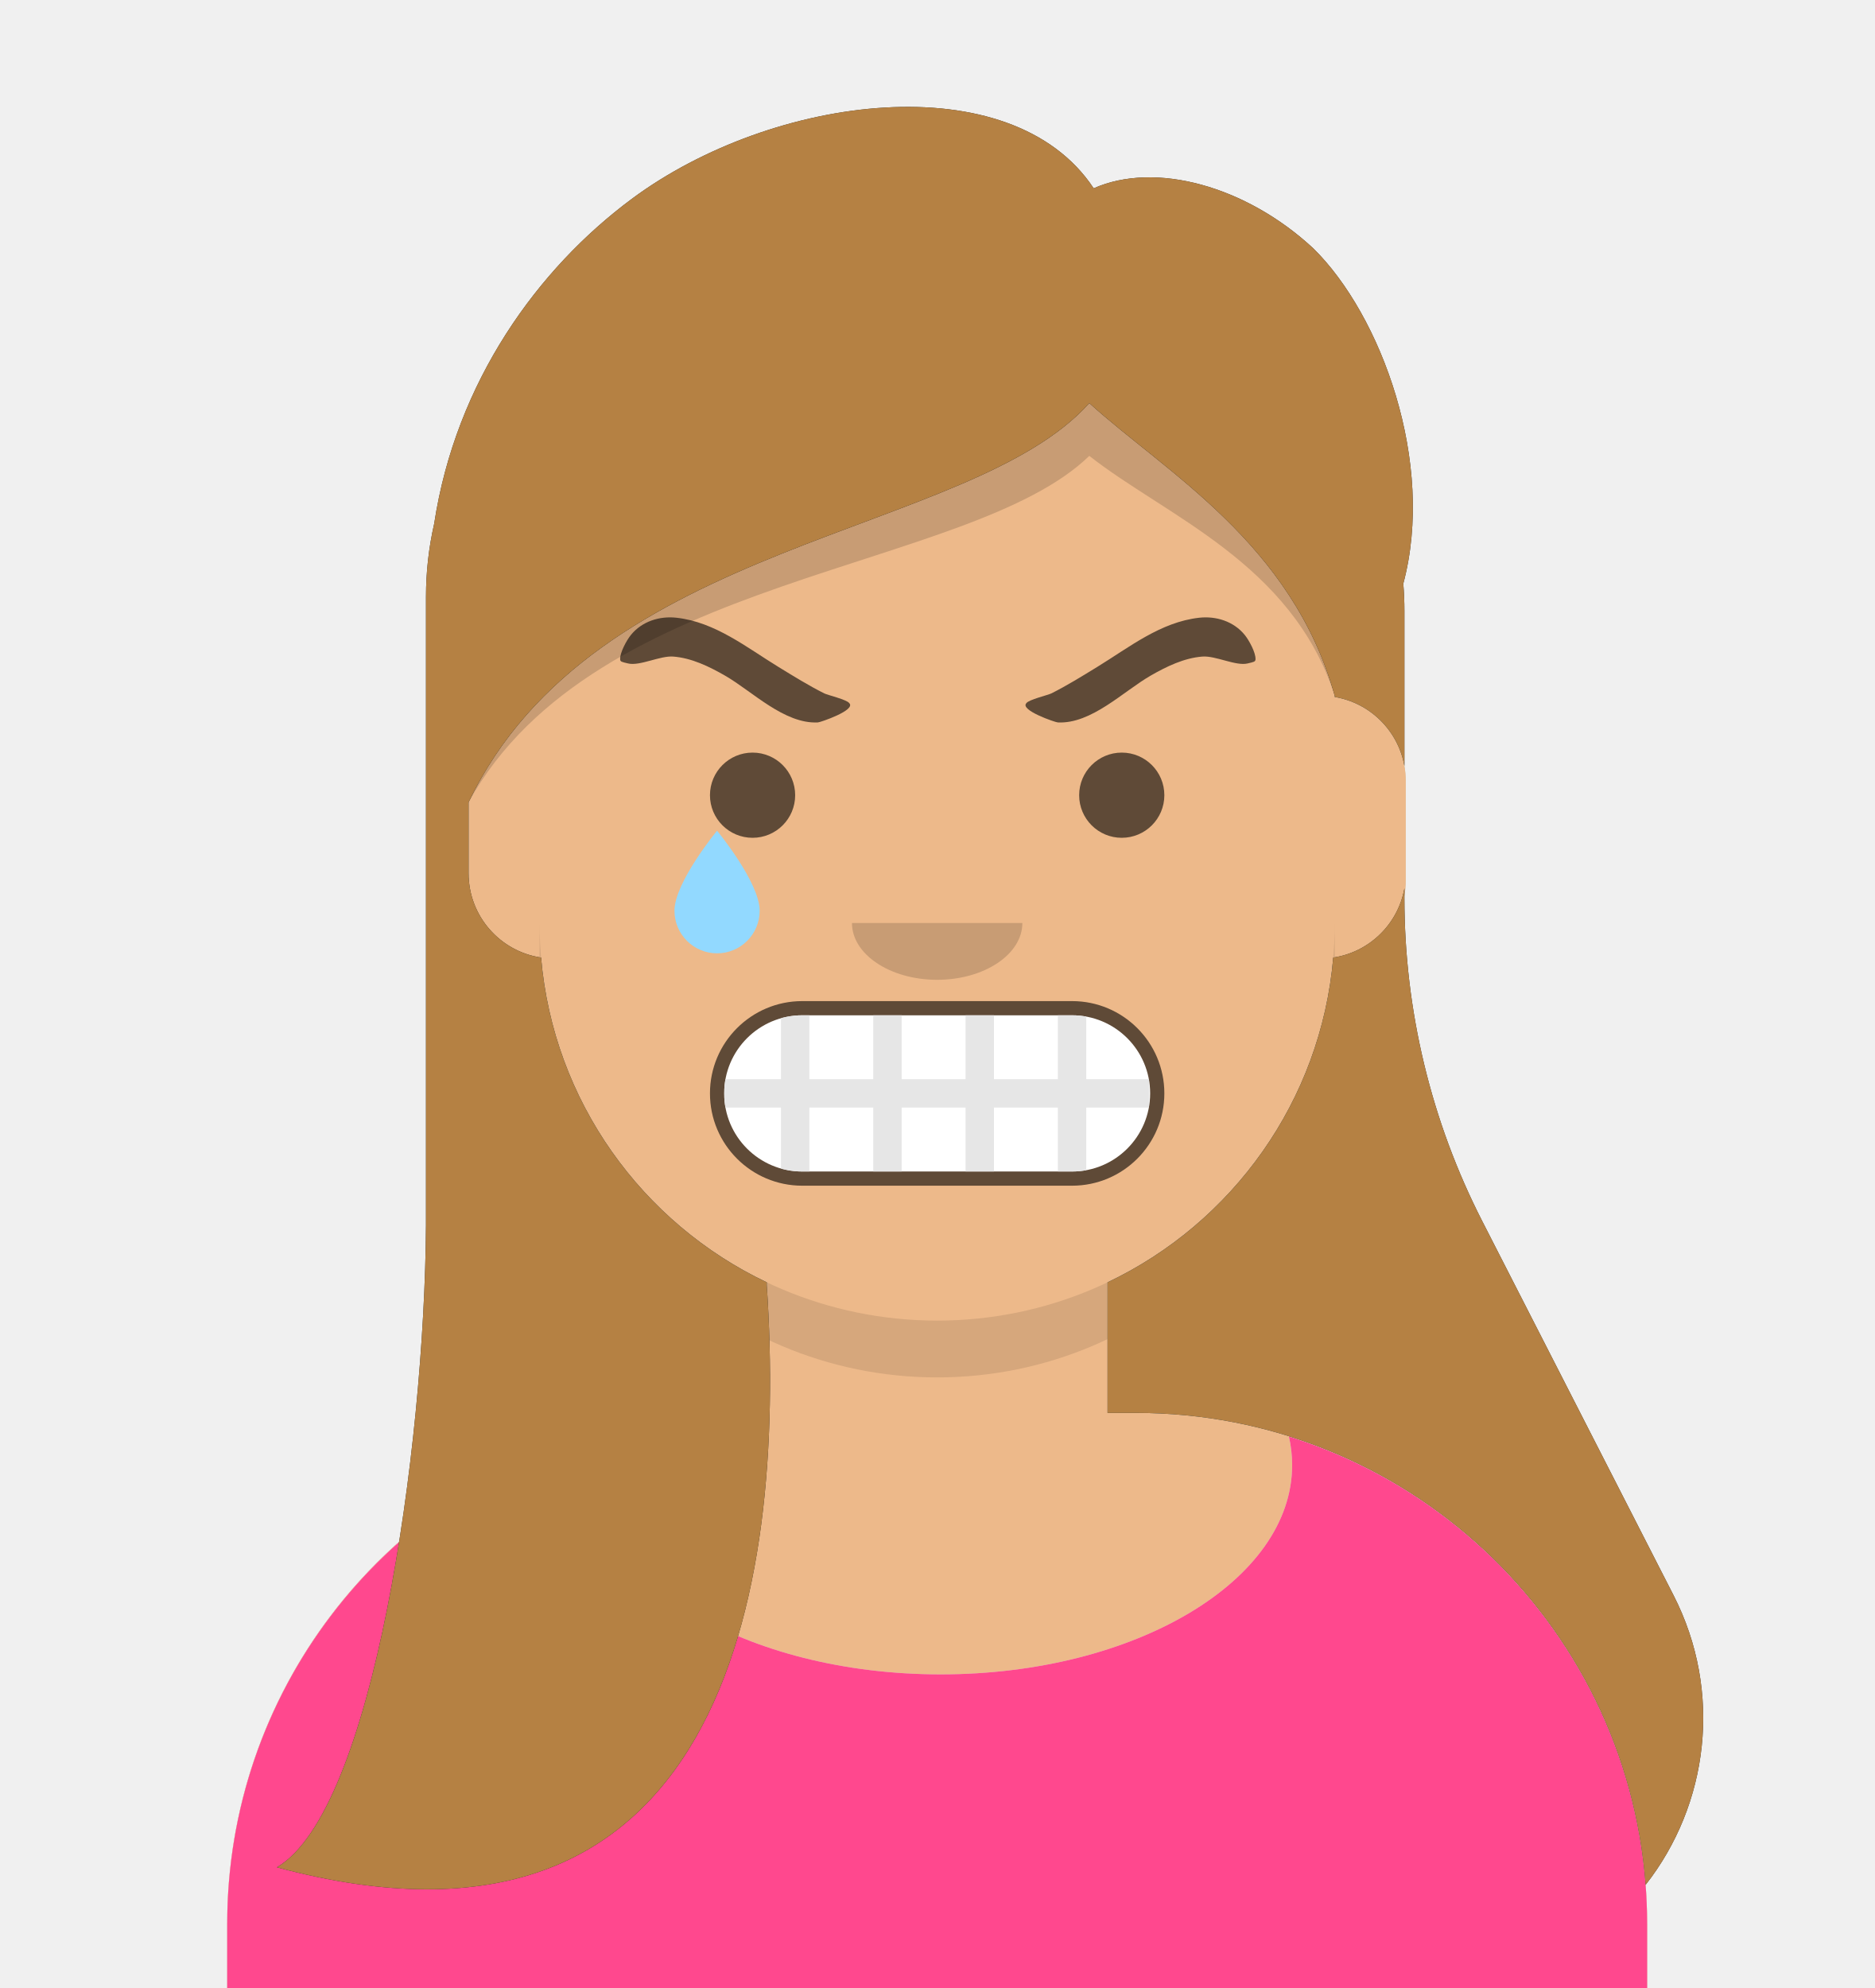
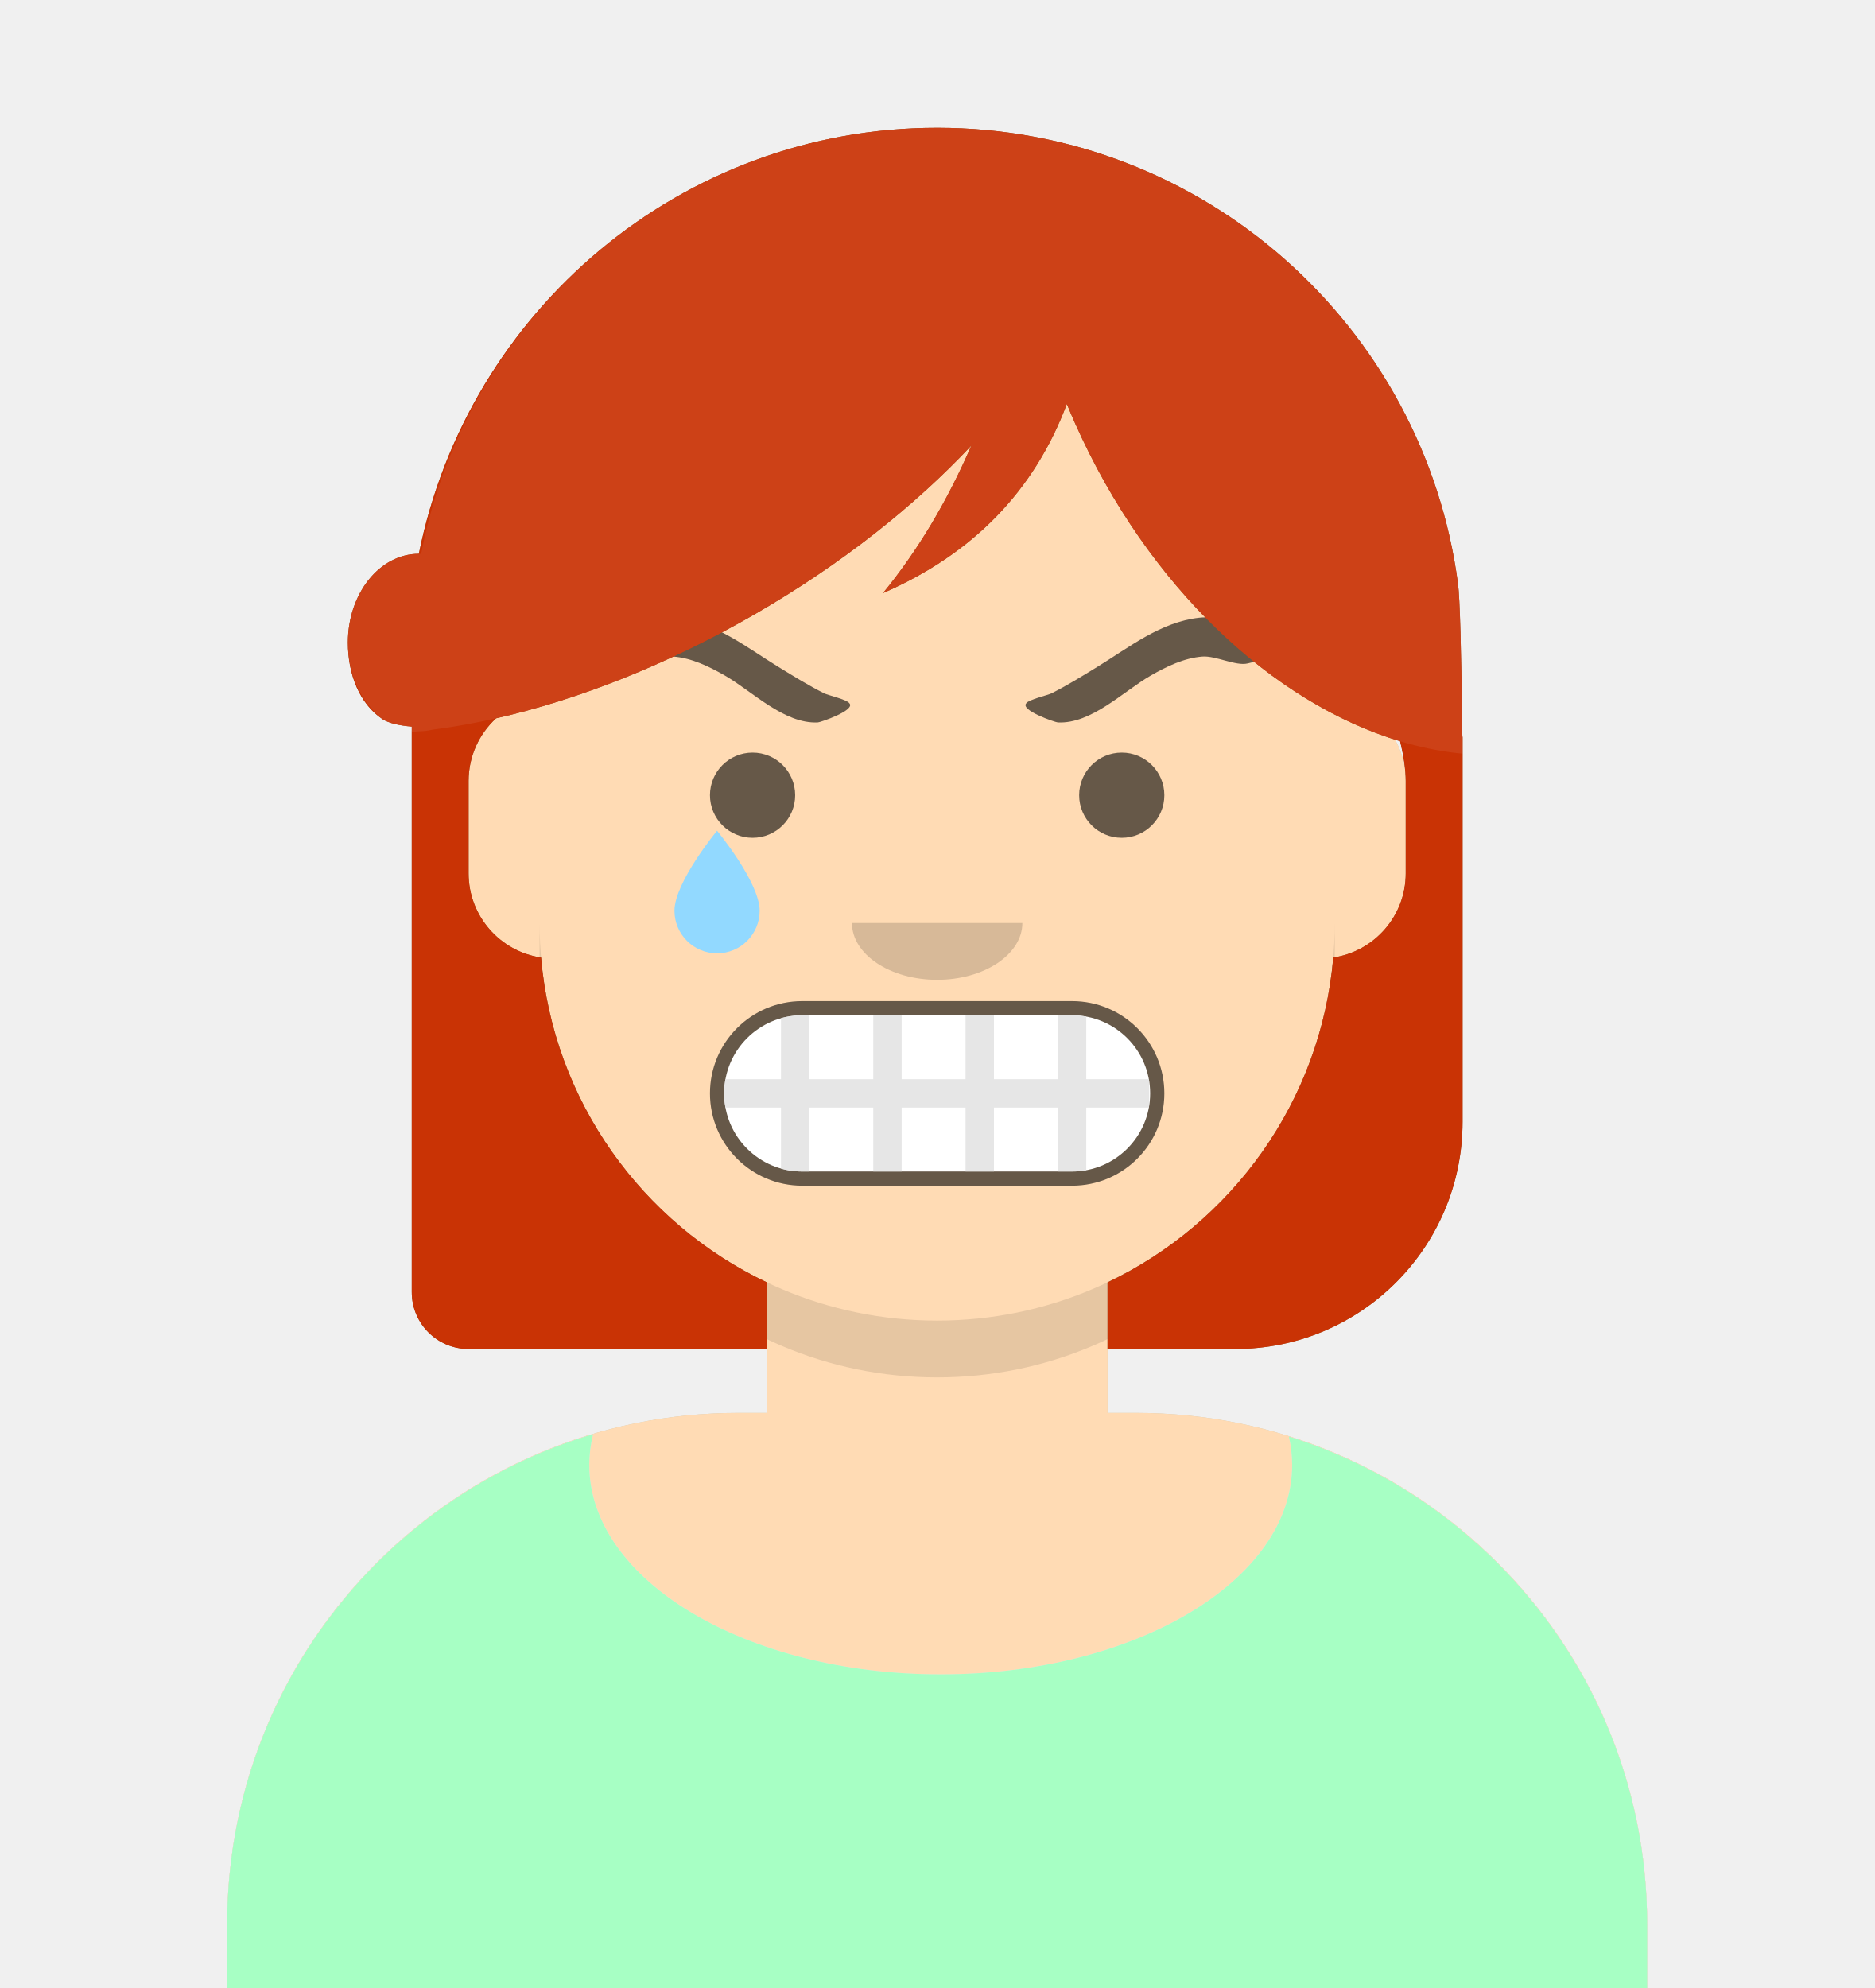
<svg xmlns="http://www.w3.org/2000/svg" xmlns:xlink="http://www.w3.org/1999/xlink" width="264px" height="280px" viewBox="0 0 264 280" version="1.1">
  <defs>
-     <circle id="react-path-9935794" cx="120" cy="120" r="120" />
-     <path d="M12,160 C12,226.274 65.726,280 132,280 C198.274,280 252,226.274 252,160 L264,160 L264,-1.42108547e-14 L-3.19744231e-14,-1.42108547e-14 L-3.19744231e-14,160 L12,160 Z" id="react-path-9935795" />
-     <path d="M124,144.611 L124,163 L128,163 L128,163 C167.765,163 200,195.235 200,235 L200,244 L0,244 L0,235 C-4.86974701e-15,195.235 32.235,163 72,163 L72,163 L76,163 L76,144.611 C58.763,136.422 46.372,119.687 44.305,99.881 C38.48,99.058 34,94.052 34,88 L34,74 C34,68.054 38.325,63.118 44,62.166 L44,56 L44,56 C44,25.072 69.072,5.68137151e-15 100,0 L100,0 L100,0 C130.928,-5.68137151e-15 156,25.072 156,56 L156,62.166 C161.675,63.118 166,68.054 166,74 L166,88 C166,94.052 161.52,99.058 155.695,99.881 C153.628,119.687 141.237,136.422 124,144.611 Z" id="react-path-9935796" />
+     <circle id="react-path-1422727" cx="120" cy="120" r="120" />
+     <path d="M12,160 C12,226.274 65.726,280 132,280 C198.274,280 252,226.274 252,160 L264,160 L264,-1.42108547e-14 L-3.19744231e-14,-1.42108547e-14 L-3.19744231e-14,160 L12,160 Z" id="react-path-1422728" />
+     <path d="M124,144.611 L124,163 L128,163 L128,163 C167.765,163 200,195.235 200,235 L200,244 L0,244 L0,235 C-4.86974701e-15,195.235 32.235,163 72,163 L72,163 L76,163 L76,144.611 C58.763,136.422 46.372,119.687 44.305,99.881 C38.48,99.058 34,94.052 34,88 L34,74 C34,68.054 38.325,63.118 44,62.166 L44,56 L44,56 C44,25.072 69.072,5.68137151e-15 100,0 L100,0 L100,0 C130.928,-5.68137151e-15 156,25.072 156,56 L156,62.166 C161.675,63.118 166,68.054 166,74 L166,88 C166,94.052 161.52,99.058 155.695,99.881 C153.628,119.687 141.237,136.422 124,144.611 Z" id="react-path-1422729" />
  </defs>
  <g id="Avataaar" stroke="none" stroke-width="1" fill="none" fill-rule="evenodd">
    <g transform="translate(-825, -1100)" id="Avataaar/Circle">
      <g transform="translate(825, 1100)">
        <g id="Mask" />
-         <g id="Avataaar" stroke-width="1" fill-rule="evenodd" mask="url(#react-mask-9935798)">
+         <g id="Avataaar" stroke-width="1" fill-rule="evenodd" mask="url(#react-mask-1422731)">
          <g id="Body" transform="translate(32, 36)">
-             <mask id="react-mask-9935799" fill="white">
-               <use xlink:href="#react-path-9935796" />
+             <mask id="react-mask-1422732" fill="white">
+               <use xlink:href="#react-path-1422729" />
            </mask>
-             <use fill="#D0C6AC" xlink:href="#react-path-9935796" />
-             <g id="Skin/👶🏽-03-Brown" mask="url(#react-mask-9935799)" fill="#EDB98A">
+             <use fill="#D0C6AC" xlink:href="#react-path-1422729" />
+             <g id="Skin/👶🏽-03-Brown" mask="url(#react-mask-1422732)" fill="#FFDBB4">
              <g transform="translate(0, 0)" id="Color">
                <rect x="0" y="0" width="264" height="280" />
              </g>
            </g>
-             <path d="M156,79 L156,102 C156,132.928 130.928,158 100,158 C69.072,158 44,132.928 44,102 L44,79 L44,94 C44,124.928 69.072,150 100,150 C130.928,150 156,124.928 156,94 L156,79 Z" id="Neck-Shadow" fill-opacity="0.1" fill="#000000" mask="url(#react-mask-9935799)" />
+             <path d="M156,79 L156,102 C156,132.928 130.928,158 100,158 C69.072,158 44,132.928 44,102 L44,79 L44,94 C44,124.928 69.072,150 100,150 C130.928,150 156,124.928 156,94 L156,79 Z" id="Neck-Shadow" fill-opacity="0.1" fill="#000000" mask="url(#react-mask-1422732)" />
          </g>
          <g id="Clothing/Shirt-Scoop-Neck" transform="translate(0, 170)">
            <defs>
-               <path d="M181.544,32.33 C210.784,41.488 232,68.792 232,101.052 L232,110 L32,110 L32,101.052 C32,68.397 53.739,40.82 83.534,32.002 C83.182,33.42 83,34.871 83,36.348 C83,52.629 105.162,65.828 132.5,65.828 C159.838,65.828 182,52.629 182,36.348 C182,34.985 181.845,33.644 181.544,32.33 Z" id="react-path-9935800" />
+               <path d="M181.544,32.33 C210.784,41.488 232,68.792 232,101.052 L232,110 L32,110 L32,101.052 C32,68.397 53.739,40.82 83.534,32.002 C83.182,33.42 83,34.871 83,36.348 C83,52.629 105.162,65.828 132.5,65.828 C159.838,65.828 182,52.629 182,36.348 C182,34.985 181.845,33.644 181.544,32.33 Z" id="react-path-1422733" />
            </defs>
-             <mask id="react-mask-9935801" fill="white">
-               <use xlink:href="#react-path-9935800" />
+             <mask id="react-mask-1422734" fill="white">
+               <use xlink:href="#react-path-1422733" />
            </mask>
-             <use id="Clothes" fill="#E6E6E6" fill-rule="evenodd" xlink:href="#react-path-9935800" />
-             <g id="Color/Palette/Gray-01" mask="url(#react-mask-9935801)" fill-rule="evenodd" fill="#FF488E">
+             <use id="Clothes" fill="#E6E6E6" fill-rule="evenodd" xlink:href="#react-path-1422733" />
+             <g id="Color/Palette/Gray-01" mask="url(#react-mask-1422734)" fill-rule="evenodd" fill="#A7FFC4">
              <rect id="🖍Color" x="0" y="0" width="264" height="110" />
            </g>
          </g>
          <g id="Face" transform="translate(76, 82)" fill="#000000">
            <g id="Mouth/Grimace" transform="translate(2, 52)">
              <defs>
-                 <rect id="react-path-9935802" x="24" y="9" width="60" height="22" rx="11" />
+                 <rect id="react-path-2173260" x="24" y="9" width="60" height="22" rx="11" />
              </defs>
              <rect id="Mouth" fill-opacity="0.6" fill="#000000" fill-rule="evenodd" x="22" y="7" width="64" height="26" rx="13" />
-               <mask id="react-mask-9935803" fill="white">
-                 <use xlink:href="#react-path-9935802" />
+               <mask id="react-mask-2173261" fill="white">
+                 <use xlink:href="#react-path-2173260" />
              </mask>
-               <use id="Mouth" fill="#FFFFFF" fill-rule="evenodd" xlink:href="#react-path-9935802" />
-               <path d="M71,22 L62,22 L62,34 L58,34 L58,22 L49,22 L49,34 L45,34 L45,22 L36,22 L36,34 L32,34 L32,22 L24,22 L24,18 L32,18 L32,6 L36,6 L36,18 L45,18 L45,6 L49,6 L49,18 L58,18 L58,6 L62,6 L62,18 L71,18 L71,6 L75,6 L75,18 L83.867,18 L83.867,22 L75,22 L75,34 L71,34 L71,22 Z" id="Grimace-Teeth" fill="#E6E6E6" fill-rule="evenodd" mask="url(#react-mask-9935803)" />
+               <use id="Mouth" fill="#FFFFFF" fill-rule="evenodd" xlink:href="#react-path-2173260" />
+               <path d="M71,22 L62,22 L62,34 L58,34 L58,22 L49,22 L49,34 L45,34 L45,22 L36,22 L36,34 L32,34 L32,22 L24,22 L24,18 L32,18 L32,6 L36,6 L36,18 L45,18 L45,6 L49,6 L49,18 L58,18 L58,6 L62,6 L62,18 L71,18 L71,6 L75,6 L75,18 L83.867,18 L83.867,22 L75,22 L75,34 L71,34 L71,22 Z" id="Grimace-Teeth" fill="#E6E6E6" fill-rule="evenodd" mask="url(#react-mask-2173261)" />
            </g>
            <g id="Nose/Default" transform="translate(28, 40)" fill-opacity="0.16">
              <path d="M16,8 C16,12.418 21.373,16 28,16 L28,16 C34.627,16 40,12.418 40,8" id="Nose" />
            </g>
            <g id="Eyes/Cry-😢" transform="translate(0, 8)">
              <circle id="Eye" fill-opacity="0.6" fill="#000000" fill-rule="evenodd" cx="30" cy="22" r="6" />
              <path d="M25,27 C25,27 19,34.271 19,38.271 C19,41.585 21.686,44.271 25,44.271 C28.314,44.271 31,41.585 31,38.271 C31,34.271 25,27 25,27 Z" id="Drop" fill="#92D9FF" fill-rule="nonzero" />
              <circle id="Eye" fill-opacity="0.6" fill="#000000" fill-rule="evenodd" cx="82" cy="22" r="6" />
            </g>
            <g id="Eyebrow/Natural/Angry-Natural" fill-opacity="0.6">
              <path d="M44.857,12.228 C44.858,12.219 44.858,12.219 44.857,12.228 M17.586,7.892 C15.244,8.33 13.087,9.788 12.152,12.099 C11.801,12.967 11.392,14.924 11.708,15.807 C11.828,16.143 12.033,16.101 12.956,16.043 C14.644,15.937 16.933,13.662 18.748,13.256 C21.275,12.69 23.983,13.115 26.496,13.688 C30.811,14.673 36.485,17.788 40.946,16.17 C41.278,16.05 45.621,12.923 44.369,12.277 C43.924,11.907 41.137,12.085 40.622,11.999 C38.228,11.597 35.73,10.935 33.373,10.327 C28.233,9 22.967,6.881 17.586,7.892" id="Eyebrows-The-Web" transform="translate(28.0947, 12.1275) rotate(17) translate(-28.0947, -12.1275) " />
              <path d="M100.918,12.209 C100.92,12.2 100.92,12.2 100.918,12.209 M73.586,7.892 C71.244,8.33 69.087,9.788 68.152,12.099 C67.801,12.967 67.392,14.924 67.708,15.807 C67.828,16.143 68.033,16.101 68.956,16.043 C70.644,15.937 72.933,13.662 74.748,13.256 C77.275,12.69 79.983,13.115 82.496,13.688 C86.811,14.673 92.485,17.788 96.946,16.17 C97.278,16.05 101.621,12.923 100.369,12.277 C99.924,11.907 97.137,12.085 96.622,11.999 C94.228,11.597 91.73,10.935 89.373,10.327 C84.233,9 78.967,6.881 73.586,7.892" id="Eyebrows-The-Web" transform="translate(84.0947, 12.1275) scale(-1, 1) rotate(17) translate(-84.0947, -12.1275) " />
            </g>
          </g>
          <g id="Top" stroke-width="1" fill-rule="evenodd">
            <defs>
-               <rect id="react-path-9935806" x="0" y="0" width="264" height="280" />
-               <path d="M21,157.541 L21,69.046 C21,65.514 21.398,62.075 22.152,58.771 C25.205,38.731 36.775,22.811 50,13 C69.905,-1.76 103.442,-6.018 115.047,11.522 C123.698,7.681 136.519,11.182 146,20 C155.565,29.415 163.2,50.197 158.657,67.204 C158.762,68.469 158.815,69.749 158.815,71.041 L158.815,92.892 C157.934,87.918 153.989,84.003 149,83.166 L149,83 C142.964,61.464 125.23,51.58 114.43,41.777 C97.535,60.673 44.823,60.74 27,98 L27,108 C27,114.019 31.431,119.002 37.209,119.867 C38.952,140.115 51.469,157.283 69,165.611 L69,166 C71.93,209.855 62.358,264.797 0,248 C13.606,240.038 20.808,189.056 21,157.541 Z M117,165.611 C134.531,157.283 147.048,140.115 148.791,119.867 C153.879,119.106 157.922,115.151 158.815,110.108 L158.815,111.47 L158.815,111.47 C158.815,127.299 162.573,142.901 169.778,156.994 L196.727,209.701 C203.69,223.32 201.646,239.174 192.791,250.469 C189.966,213.289 158.903,184 121,184 L121,184 L117,184 L117,165.611 Z" id="react-path-9935807" />
-               <path d="M65.18,77.737 C67.363,76.105 80.407,75.479 82.758,74.089 C83.492,73.655 84.061,73.216 84.5,72.78 C84.939,73.216 85.509,73.655 86.242,74.089 C88.593,75.479 101.637,76.105 103.82,77.737 C106.03,79.391 107.644,83.185 107.467,86.151 C107.255,89.71 103.361,98.203 93.672,99.181 C91.558,96.828 88.237,95.31 84.5,95.31 C80.763,95.31 77.442,96.828 75.328,99.181 C65.639,98.203 61.745,89.71 61.533,86.151 C61.357,83.185 62.97,79.391 65.18,77.737 M103.142,94.906 C103.143,94.906 103.145,94.905 103.146,94.905 C103.144,94.905 103.143,94.906 103.142,94.906 M65.845,94.901 C65.849,94.903 65.857,94.906 65.862,94.908 C65.857,94.906 65.851,94.903 65.845,94.901 M144.863,55.985 C144.474,50.03 143.278,44.152 142.234,38.286 C141.953,36.707 140.424,26 139.735,26 C139.502,35.109 138.702,44.08 137.67,53.139 C137.361,55.848 137.038,58.556 136.825,61.274 C136.654,63.47 136.96,66.122 136.428,68.246 C135.749,70.952 132.348,73.478 129.703,74.411 C123.103,76.737 117.598,67.108 111.961,64.291 C104.643,60.635 92.064,59.764 84.582,64.53 C76.936,59.764 64.357,60.635 57.039,64.291 C51.402,67.108 45.897,76.737 39.297,74.411 C36.652,73.478 33.25,70.952 32.572,68.246 C32.04,66.122 32.346,63.47 32.175,61.274 C31.962,58.556 31.639,55.848 31.33,53.139 C30.298,44.08 29.497,35.109 29.265,26 C28.576,26 27.047,36.707 26.766,38.286 C25.722,44.152 24.526,50.03 24.138,55.985 C23.739,62.105 24.215,68.167 25.47,74.163 C26.069,77.028 26.769,79.876 27.519,82.704 C28.353,85.847 27.199,91.966 27.572,95.192 C28.279,101.296 31.154,113.2 34.383,118.451 C35.944,120.989 37.773,122.574 39.816,124.619 C41.783,126.588 42.604,129.64 44.726,131.737 C48.682,135.645 54.446,137.971 60.366,138.543 C65.677,143.05 74.506,146 84.5,146 C94.495,146 103.323,143.05 108.635,138.543 C114.554,137.971 120.318,135.645 124.274,131.737 C126.396,129.64 127.217,126.588 129.184,124.619 C131.226,122.574 133.056,120.989 134.617,118.451 C137.846,113.2 140.721,101.296 141.428,95.192 C141.801,91.966 140.647,85.847 141.481,82.704 C142.232,79.876 142.931,77.028 143.531,74.163 C144.785,68.167 145.261,62.105 144.863,55.985 Z" id="react-path-9935808" />
+               <rect id="react-path-1422739" x="0" y="0" width="264" height="280" />
+               <path d="M59,102.34 C59,118.921 59,145.474 59,182 C59,186.418 62.582,190 67,190 L109,190 L109,180.611 C91.469,172.283 78.952,155.115 77.209,134.867 C71.431,134.002 67,129.019 67,123 L67,110 C67,106.509 68.49,103.367 70.869,101.174 C82.409,98.555 94.971,93.638 107.342,86.495 C119.473,79.491 129.844,71.258 137.821,62.752 C134.394,70.66 130.245,77.588 125.372,83.535 C138.047,78.012 146.678,69.132 151.264,56.896 C151.641,57.818 152.035,58.739 152.444,59.658 C162.7,82.693 180.318,99.019 198.206,104.403 C198.719,106.513 199,108.484 199,110 L199,123 C199,129.019 194.569,134.002 188.791,134.867 C187.048,155.115 174.531,172.283 157,180.611 L157,190 L175,190 C192.673,190 207,175.673 207,158 C207,133.944 207,115.903 207,103.875 C207,103.808 206.991,103.721 206.972,103.615 C206.828,91.354 206.624,84.224 206.36,82.226 C201.577,45.976 170.556,18 133,18 C96.915,18 66.863,43.828 60,78 C54.477,78 50,83.596 50,90.5 C50,95.051 51.695,99.143 54.853,101.273 C55.758,101.883 57.324,102.198 59,102.34 Z" id="react-path-1422740" />
            </defs>
-             <mask id="react-mask-9935804" fill="white">
-               <use xlink:href="#react-path-9935806" />
+             <mask id="react-mask-1422737" fill="white">
+               <use xlink:href="#react-path-1422739" />
            </mask>
            <g id="Mask" />
-             <g id="Top/Long-Hair/Straight" mask="url(#react-mask-9935804)">
+             <g id="Top/Long-Hair/Long-but-not-too-long" mask="url(#react-mask-1422737)">
              <g transform="translate(-1, 0)">
-                 <g id="Hair" stroke-width="1" fill="none" fill-rule="evenodd" transform="translate(40, 15)">
-                   <mask id="react-mask-9935805" fill="white">
-                     <use xlink:href="#react-path-9935807" />
+                 <g id="Behind" stroke-width="1" fill-rule="evenodd">
+                   <mask id="react-mask-1422738" fill="white">
+                     <use xlink:href="#react-path-1422740" />
                  </mask>
-                   <use fill="#272C2E" xlink:href="#react-path-9935807" />
-                   <g id="Skin/👶🏽-03-Brown" mask="url(#react-mask-9935805)" fill="#B58143">
+                   <use id="Combined-Shape" fill="#944F23" xlink:href="#react-path-1422740" />
+                   <g id="Skin/👶🏽-03-Brown" mask="url(#react-mask-1422738)" fill="#C93305">
                    <g transform="translate(0, 0) " id="Color">
                      <rect x="0" y="0" width="264" height="280" />
                    </g>
                  </g>
                </g>
-                 <path d="M67,113 C84.823,80.665 137.535,80.607 154.43,64.208 C165.208,72.698 182.892,79.267 188.963,97.869 C182.892,76.424 165.208,66.56 154.43,56.777 C137.535,75.673 84.823,75.74 67,113 Z" id="Shadow" fill-opacity="0.16" fill="#000000" fill-rule="evenodd" />
+                 <g id="Top" opacity="0.44" stroke-width="1" fill-rule="evenodd" transform="translate(50, 18)" fill-opacity="0.16">
+                   <path d="M11.899,84.775 C25.711,83.015 41.679,77.538 57.342,68.495 C69.473,61.491 79.844,53.258 87.821,44.752 C84.394,52.66 80.245,59.588 75.372,65.535 C88.047,60.012 96.678,51.132 101.264,38.896 C101.641,39.818 102.035,40.739 102.444,41.658 C114.382,68.471 136.296,86.194 157,88.151 L157,88.151 L157,74 C157,33.131 123.869,-7.50752664e-15 83,0 C46.915,6.62868839e-15 16.863,25.828 10.321,60.006 C10.215,60.002 10.107,60 10,60 C4.477,60 0,65.596 0,72.5 C0,78.982 3.947,84.311 9,84.938 L9,85.093 C9.316,85.064 9.634,85.033 9.953,85 C9.968,85 9.984,85 10,85 C10.649,85 11.284,84.923 11.899,84.775 Z" id="Combined-Shape" fill="#FFFFFF" />
+                 </g>
              </g>
            </g>
          </g>
        </g>
      </g>
    </g>
  </g>
</svg>
